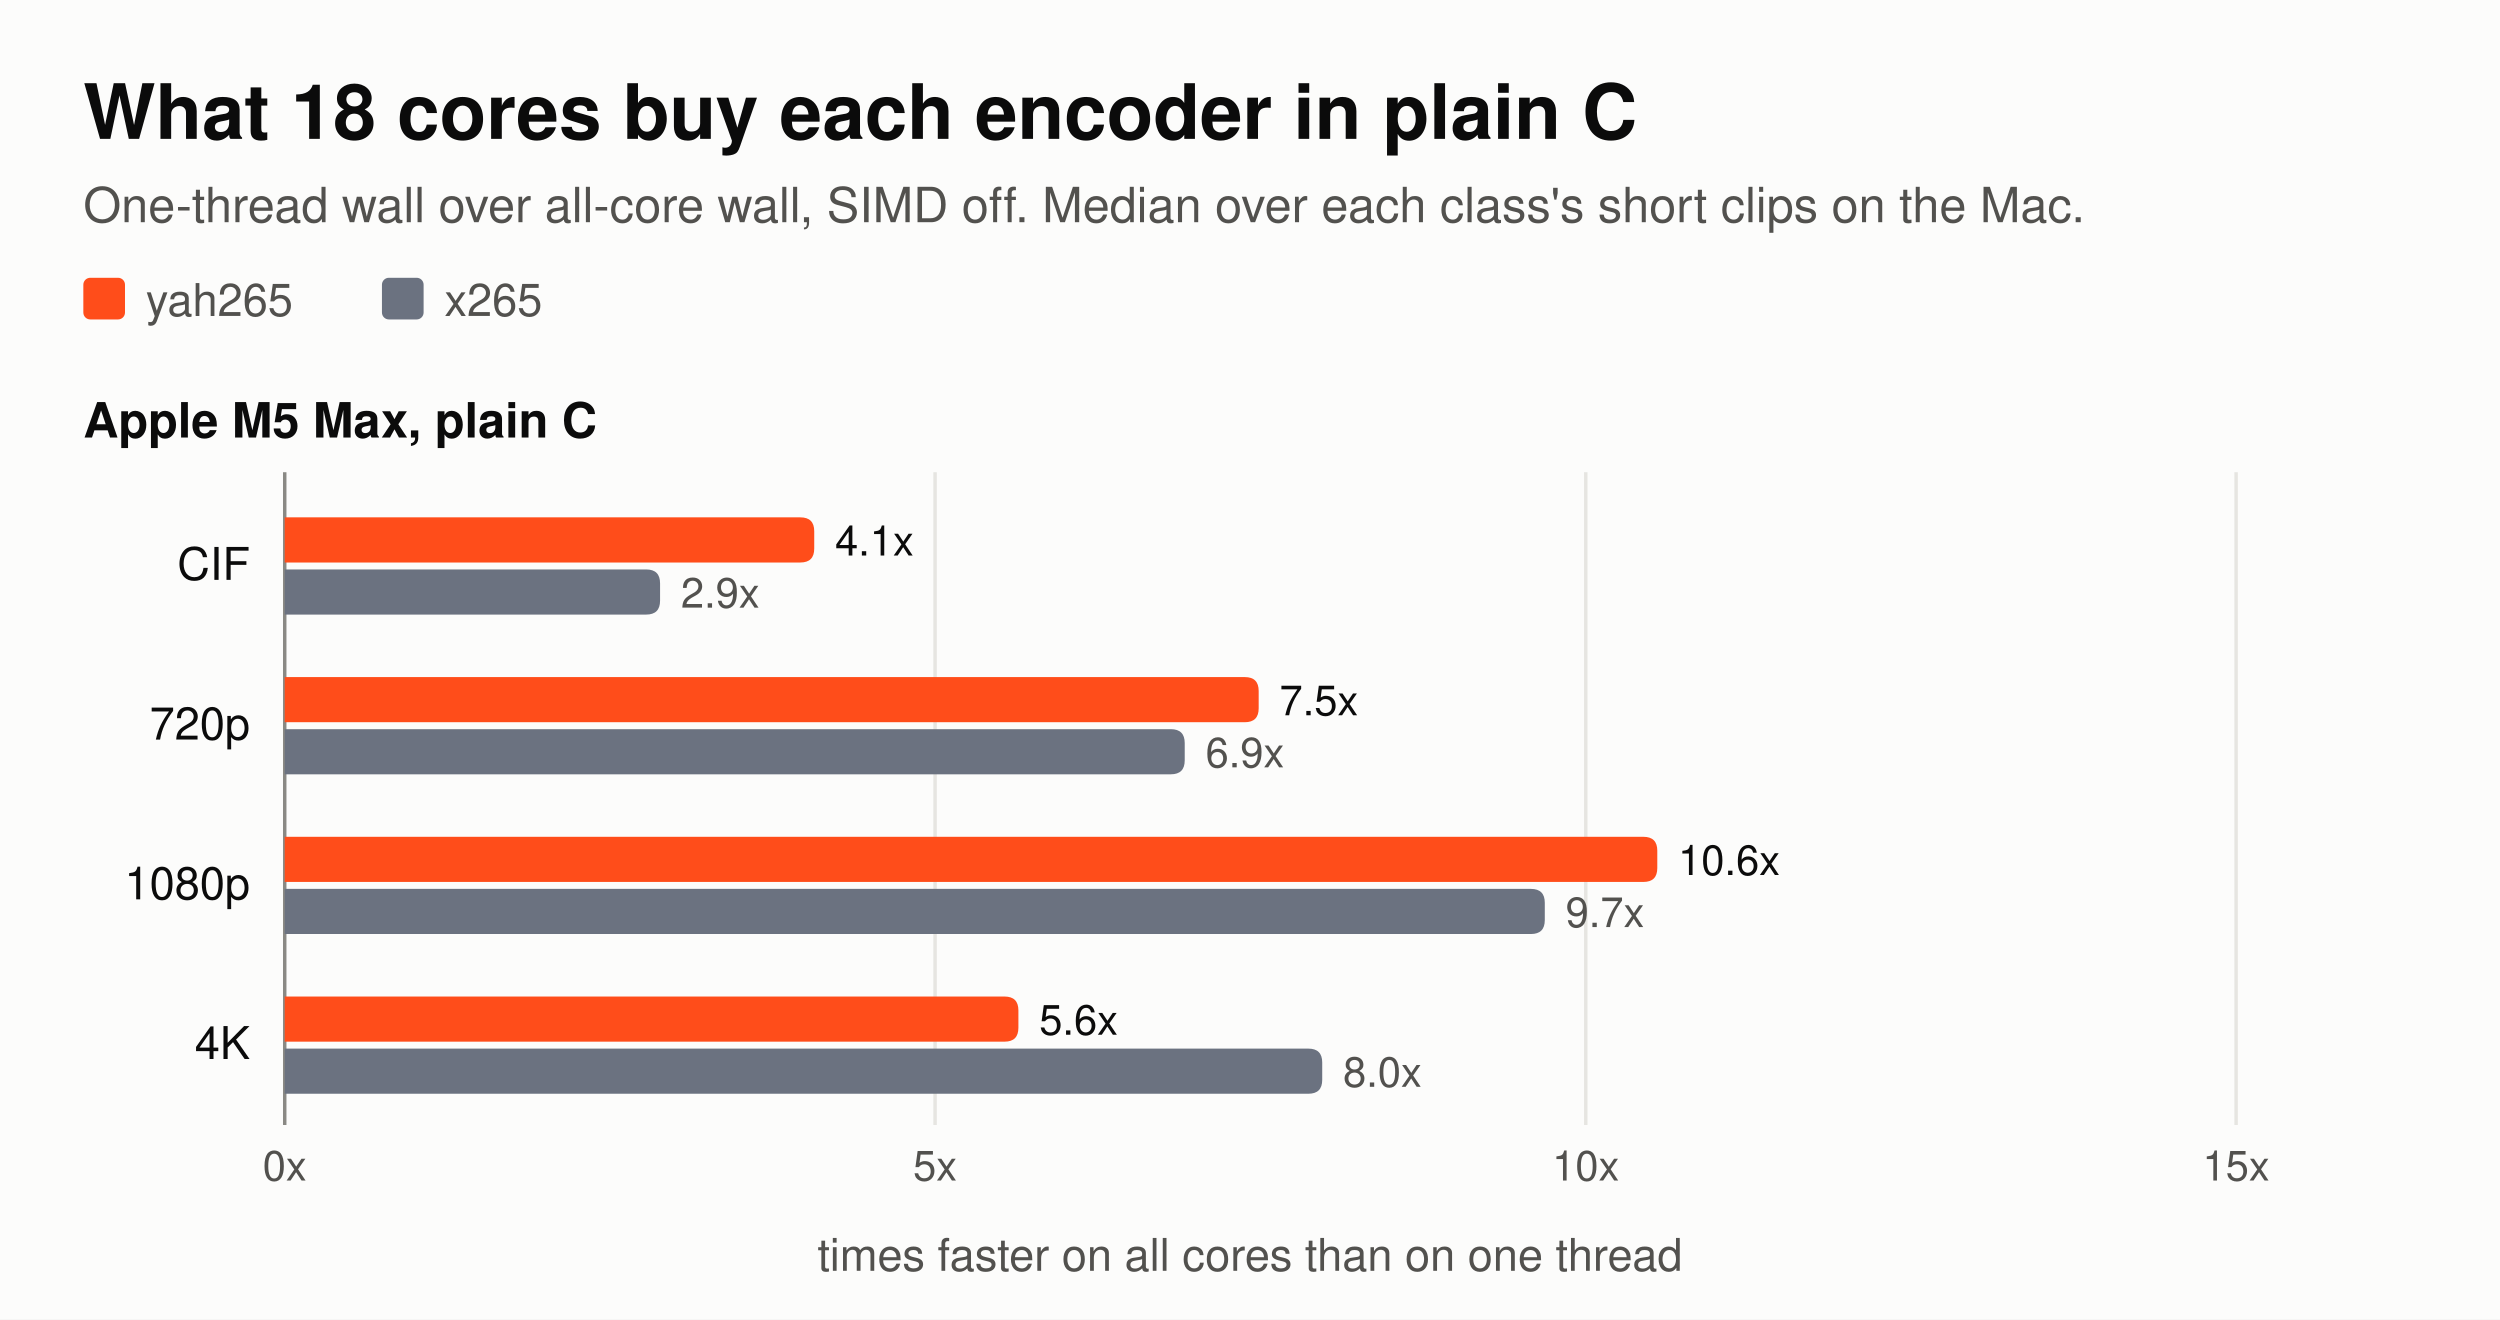
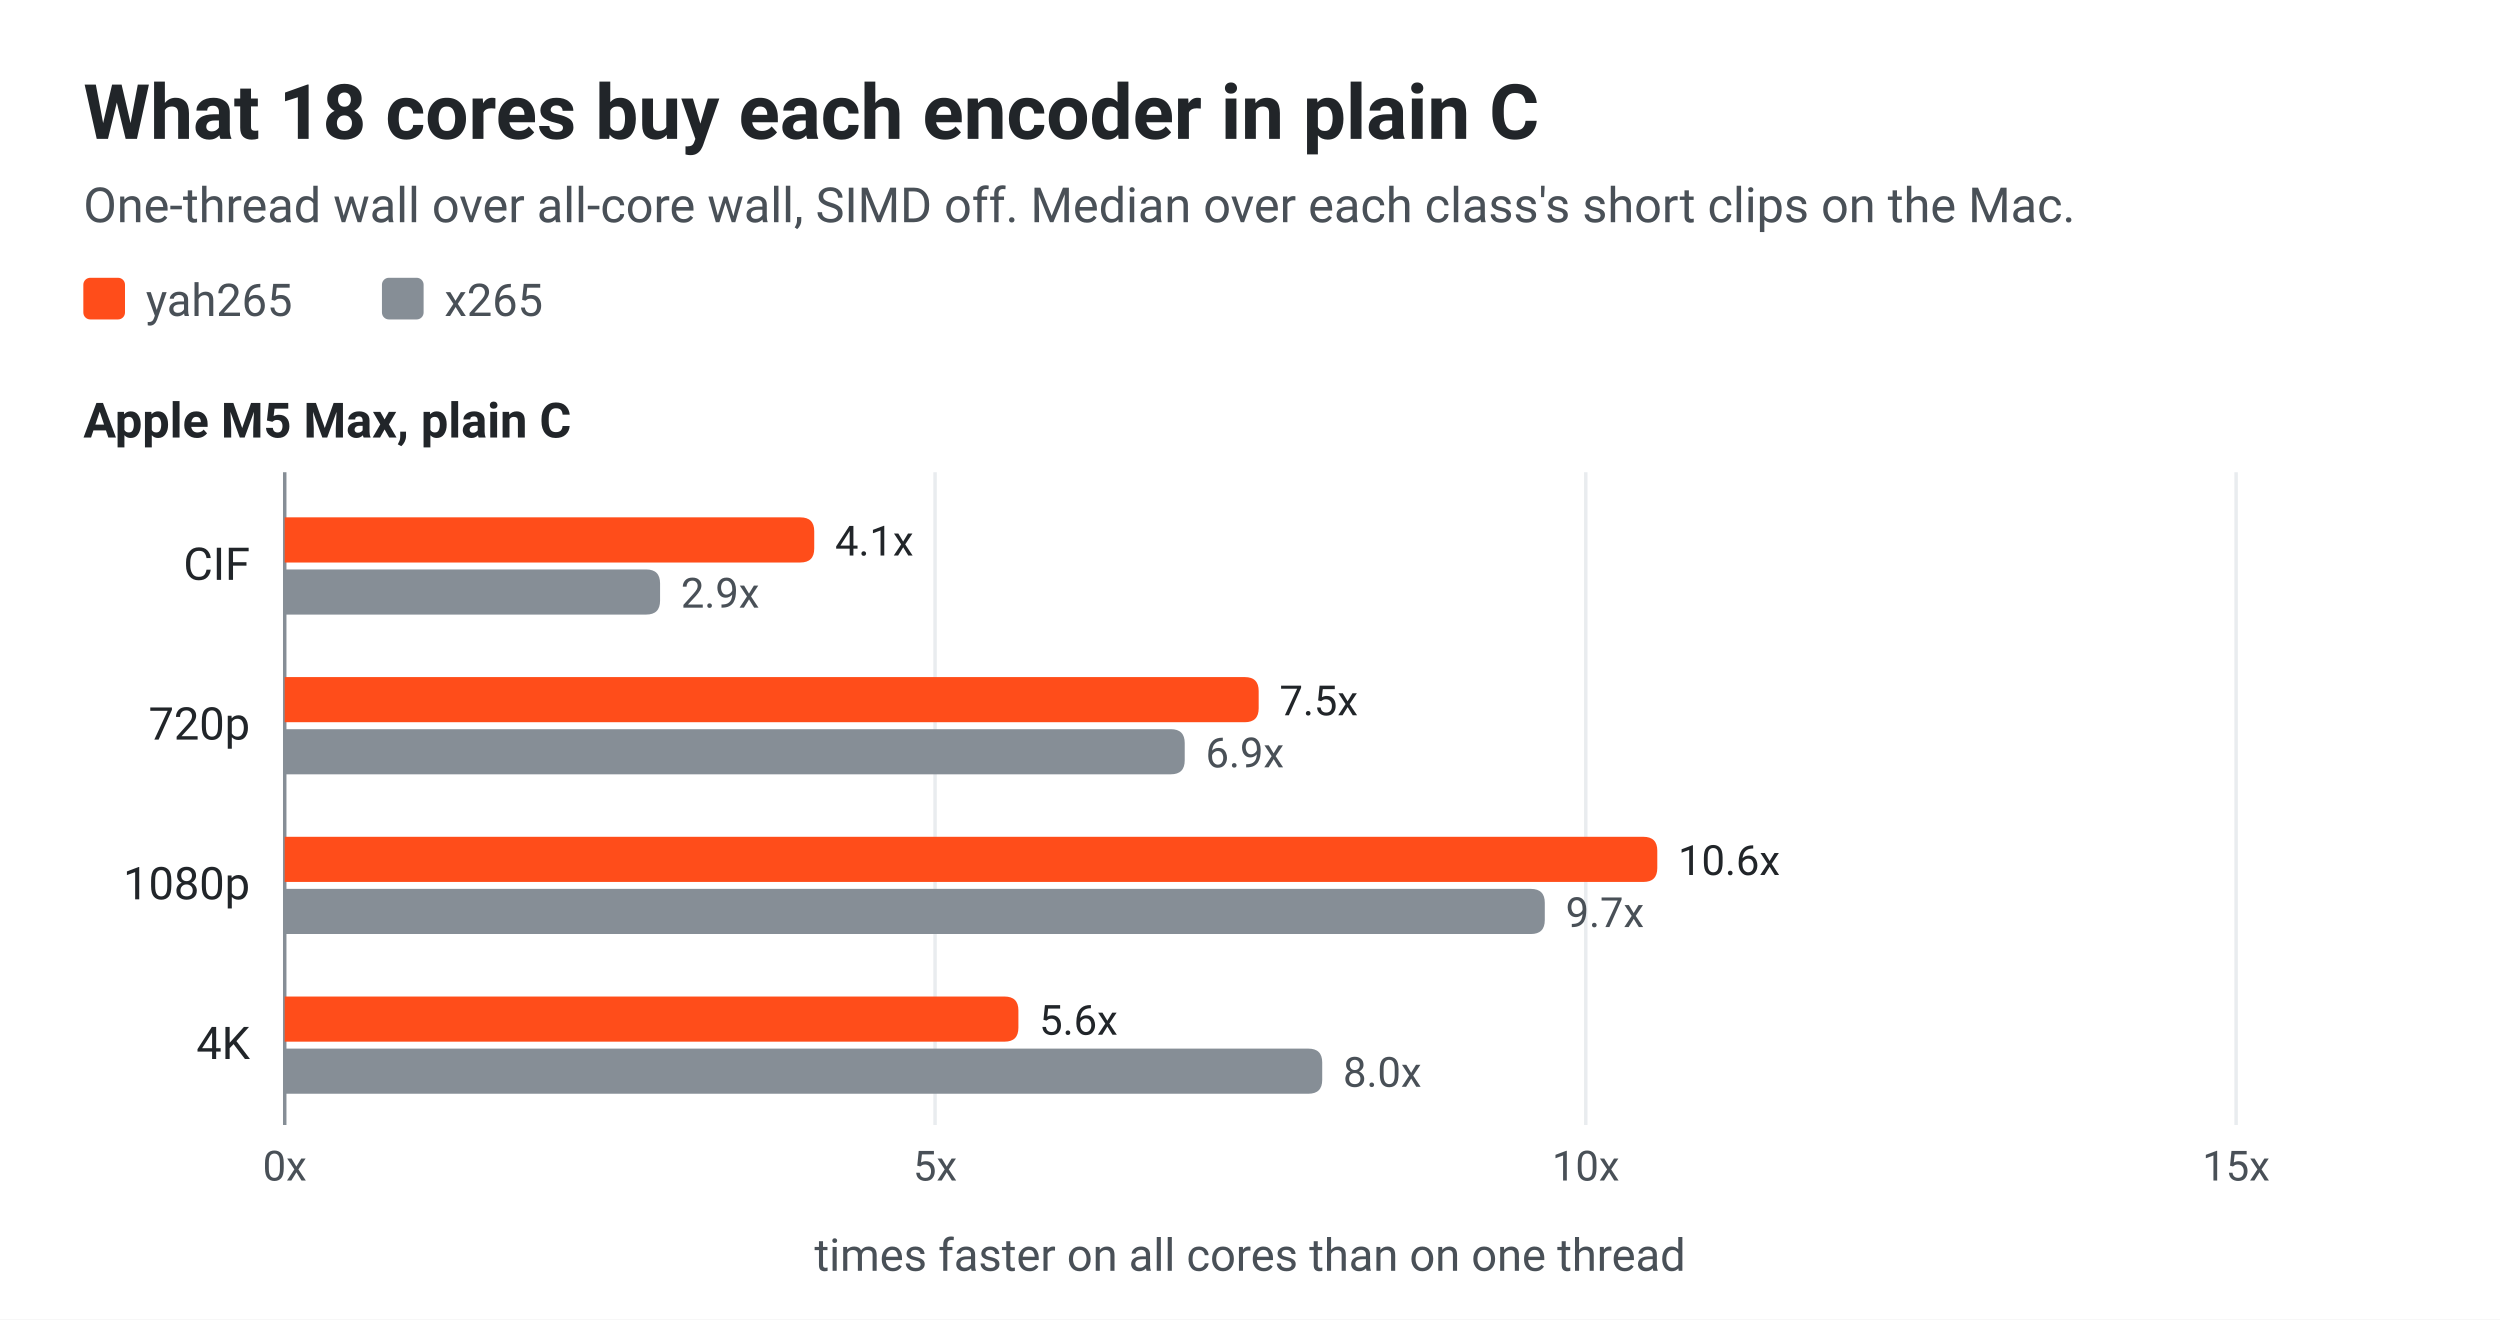
<svg xmlns="http://www.w3.org/2000/svg" width="720" height="380" viewBox="0 0 720 380" role="img">
  <style>
- .bg{fill:#fcfcfb}.t1{fill:#0b0b0b}.t2{fill:#52514e}.grid{stroke:#e6e5e1}
- .base{stroke:#8a8984}.ring{stroke:#fcfcfb}
- .s1{fill:#ff4d1a}.s2{fill:#00919a}.s3{fill:#7a52c7}.sx{fill:#6b7280}
- .span{stroke:#e6e5e1}
- text{font-family:system-ui,-apple-system,"Segoe UI",Helvetica,Arial,sans-serif}
+ .bg{fill:#ffffff}.t1{fill:#212529}.t2{fill:#495057}.grid{stroke:#e9ecef}
+ .base{stroke:#868e96}.ring{stroke:#ffffff}.med{stroke:#212529}.band{fill:#f1f3f5}
+ .s1{fill:#ff4d1a}.s2{fill:#00919a}.s3{fill:#6250d6}.sx{fill:#868e96}
+ .l1{stroke:#ff4d1a}.l2{stroke:#00919a}.l3{stroke:#6250d6}.lx{stroke:#868e96}.span{stroke:#dee2e6}
+ .note{fill:#b8330a}.wash{fill:#ffe8dc}
+ text{font-family:system-ui,-apple-system,"Segoe UI",Roboto,Helvetica,Arial,sans-serif}
@media (prefers-color-scheme:dark){
- .bg{fill:#1a1a19}.t1{fill:#f0efec}.t2{fill:#c3c2b7}.grid{stroke:#2e2e2c}
- .base{stroke:#8a8984}.ring{stroke:#1a1a19}
- .s1{fill:#f2542d}.s2{fill:#12a3ad}.s3{fill:#9273e6}.sx{fill:#8f959b}
- .span{stroke:#3a3a37}}
+ .bg{fill:#1b1c1e}.t1{fill:#e9ecee}.t2{fill:#b6bcc1}.grid{stroke:#2e3135}
+ .base{stroke:#8f959a}.ring{stroke:#1b1c1e}.med{stroke:#e9ecee}.band{fill:#23262a}
+ .s1{fill:#ff4d1a}.s2{fill:#12a3ad}.s3{fill:#9085e9}.sx{fill:#8f959a}
+ .l1{stroke:#ff4d1a}.l2{stroke:#12a3ad}.l3{stroke:#9085e9}.lx{stroke:#8f959a}.span{stroke:#3a3e43}
+ .note{fill:#ff8a5c}.wash{fill:#45200f}}
</style>
  <rect width="100%" height="100%" class="bg" />
  <text x="24.0" y="40.0" font-size="22" class="t1" text-anchor="start" font-weight="600">What 18 cores buy each encoder in plain C</text>
  <text x="24.0" y="64.0" font-size="14" class="t2" text-anchor="start">One-thread wall over all-core wall, SIMD off. Median over each class's short clips on the Mac.</text>
  <rect x="24" y="80" width="12" height="12" rx="2" class="s1" />
  <text x="42.0" y="91.0" font-size="13" class="t2" text-anchor="start">yah265</text>
  <rect x="110" y="80" width="12" height="12" rx="2" class="sx" />
  <text x="128.0" y="91.0" font-size="13" class="t2" text-anchor="start">x265</text>
  <text x="24.0" y="126.0" font-size="14" class="t1" text-anchor="start" font-weight="600">Apple M5 Max, plain C</text>
  <line x1="82.0" y1="136" x2="82.0" y2="324" class="base" />
  <text x="82.0" y="340.0" font-size="12" class="t2" text-anchor="middle">0x</text>
  <line x1="269.3" y1="136" x2="269.3" y2="324" class="grid" />
  <text x="269.3" y="340.0" font-size="12" class="t2" text-anchor="middle">5x</text>
  <line x1="456.7" y1="136" x2="456.7" y2="324" class="grid" />
  <text x="456.7" y="340.0" font-size="12" class="t2" text-anchor="middle">10x</text>
  <line x1="644.0" y1="136" x2="644.0" y2="324" class="grid" />
  <text x="644.0" y="340.0" font-size="12" class="t2" text-anchor="middle">15x</text>
  <text x="72.0" y="167.0" font-size="13" class="t1" text-anchor="end">CIF</text>
  <path d="M82.0,149.0 H230.5 Q234.5,149.0 234.5,153.0 V158.0 Q234.5,162.0 230.5,162.0 H82.0 Z" class="s1" />
  <path d="M82.0,164.0 H186.1 Q190.1,164.0 190.1,168.0 V173.0 Q190.1,177.0 186.1,177.0 H82.0 Z" class="sx" />
  <text x="240.5" y="160.0" font-size="12" class="t1" text-anchor="start">4.1x</text>
  <text x="196.1" y="175.0" font-size="12" class="t2" text-anchor="start">2.9x</text>
  <text x="72.0" y="213.0" font-size="13" class="t1" text-anchor="end">720p</text>
  <path d="M82.0,195.0 H358.5 Q362.5,195.0 362.5,199.0 V204.0 Q362.5,208.0 358.5,208.0 H82.0 Z" class="s1" />
  <path d="M82.0,210.0 H337.2 Q341.2,210.0 341.2,214.0 V219.0 Q341.2,223.0 337.2,223.0 H82.0 Z" class="sx" />
  <text x="368.5" y="206.0" font-size="12" class="t1" text-anchor="start">7.5x</text>
  <text x="347.2" y="221.0" font-size="12" class="t2" text-anchor="start">6.9x</text>
  <text x="72.0" y="259.0" font-size="13" class="t1" text-anchor="end">1080p</text>
  <path d="M82.0,241.0 H473.3 Q477.3,241.0 477.3,245.0 V250.0 Q477.3,254.0 473.3,254.0 H82.0 Z" class="s1" />
  <path d="M82.0,256.0 H440.9 Q444.9,256.0 444.9,260.0 V265.0 Q444.9,269.0 440.9,269.0 H82.0 Z" class="sx" />
  <text x="483.3" y="252.0" font-size="12" class="t1" text-anchor="start">10.6x</text>
  <text x="450.9" y="267.0" font-size="12" class="t2" text-anchor="start">9.7x</text>
  <text x="72.0" y="305.0" font-size="13" class="t1" text-anchor="end">4K</text>
  <path d="M82.0,287.0 H289.3 Q293.3,287.0 293.3,291.0 V296.0 Q293.3,300.0 289.3,300.0 H82.0 Z" class="s1" />
  <path d="M82.0,302.0 H376.8 Q380.8,302.0 380.8,306.0 V311.0 Q380.8,315.0 376.8,315.0 H82.0 Z" class="sx" />
  <text x="299.3" y="298.0" font-size="12" class="t1" text-anchor="start">5.6x</text>
  <text x="386.8" y="313.0" font-size="12" class="t2" text-anchor="start">8.0x</text>
  <text x="360.0" y="366.0" font-size="13" class="t2" text-anchor="middle">times faster on all cores than on one thread</text>
</svg>
